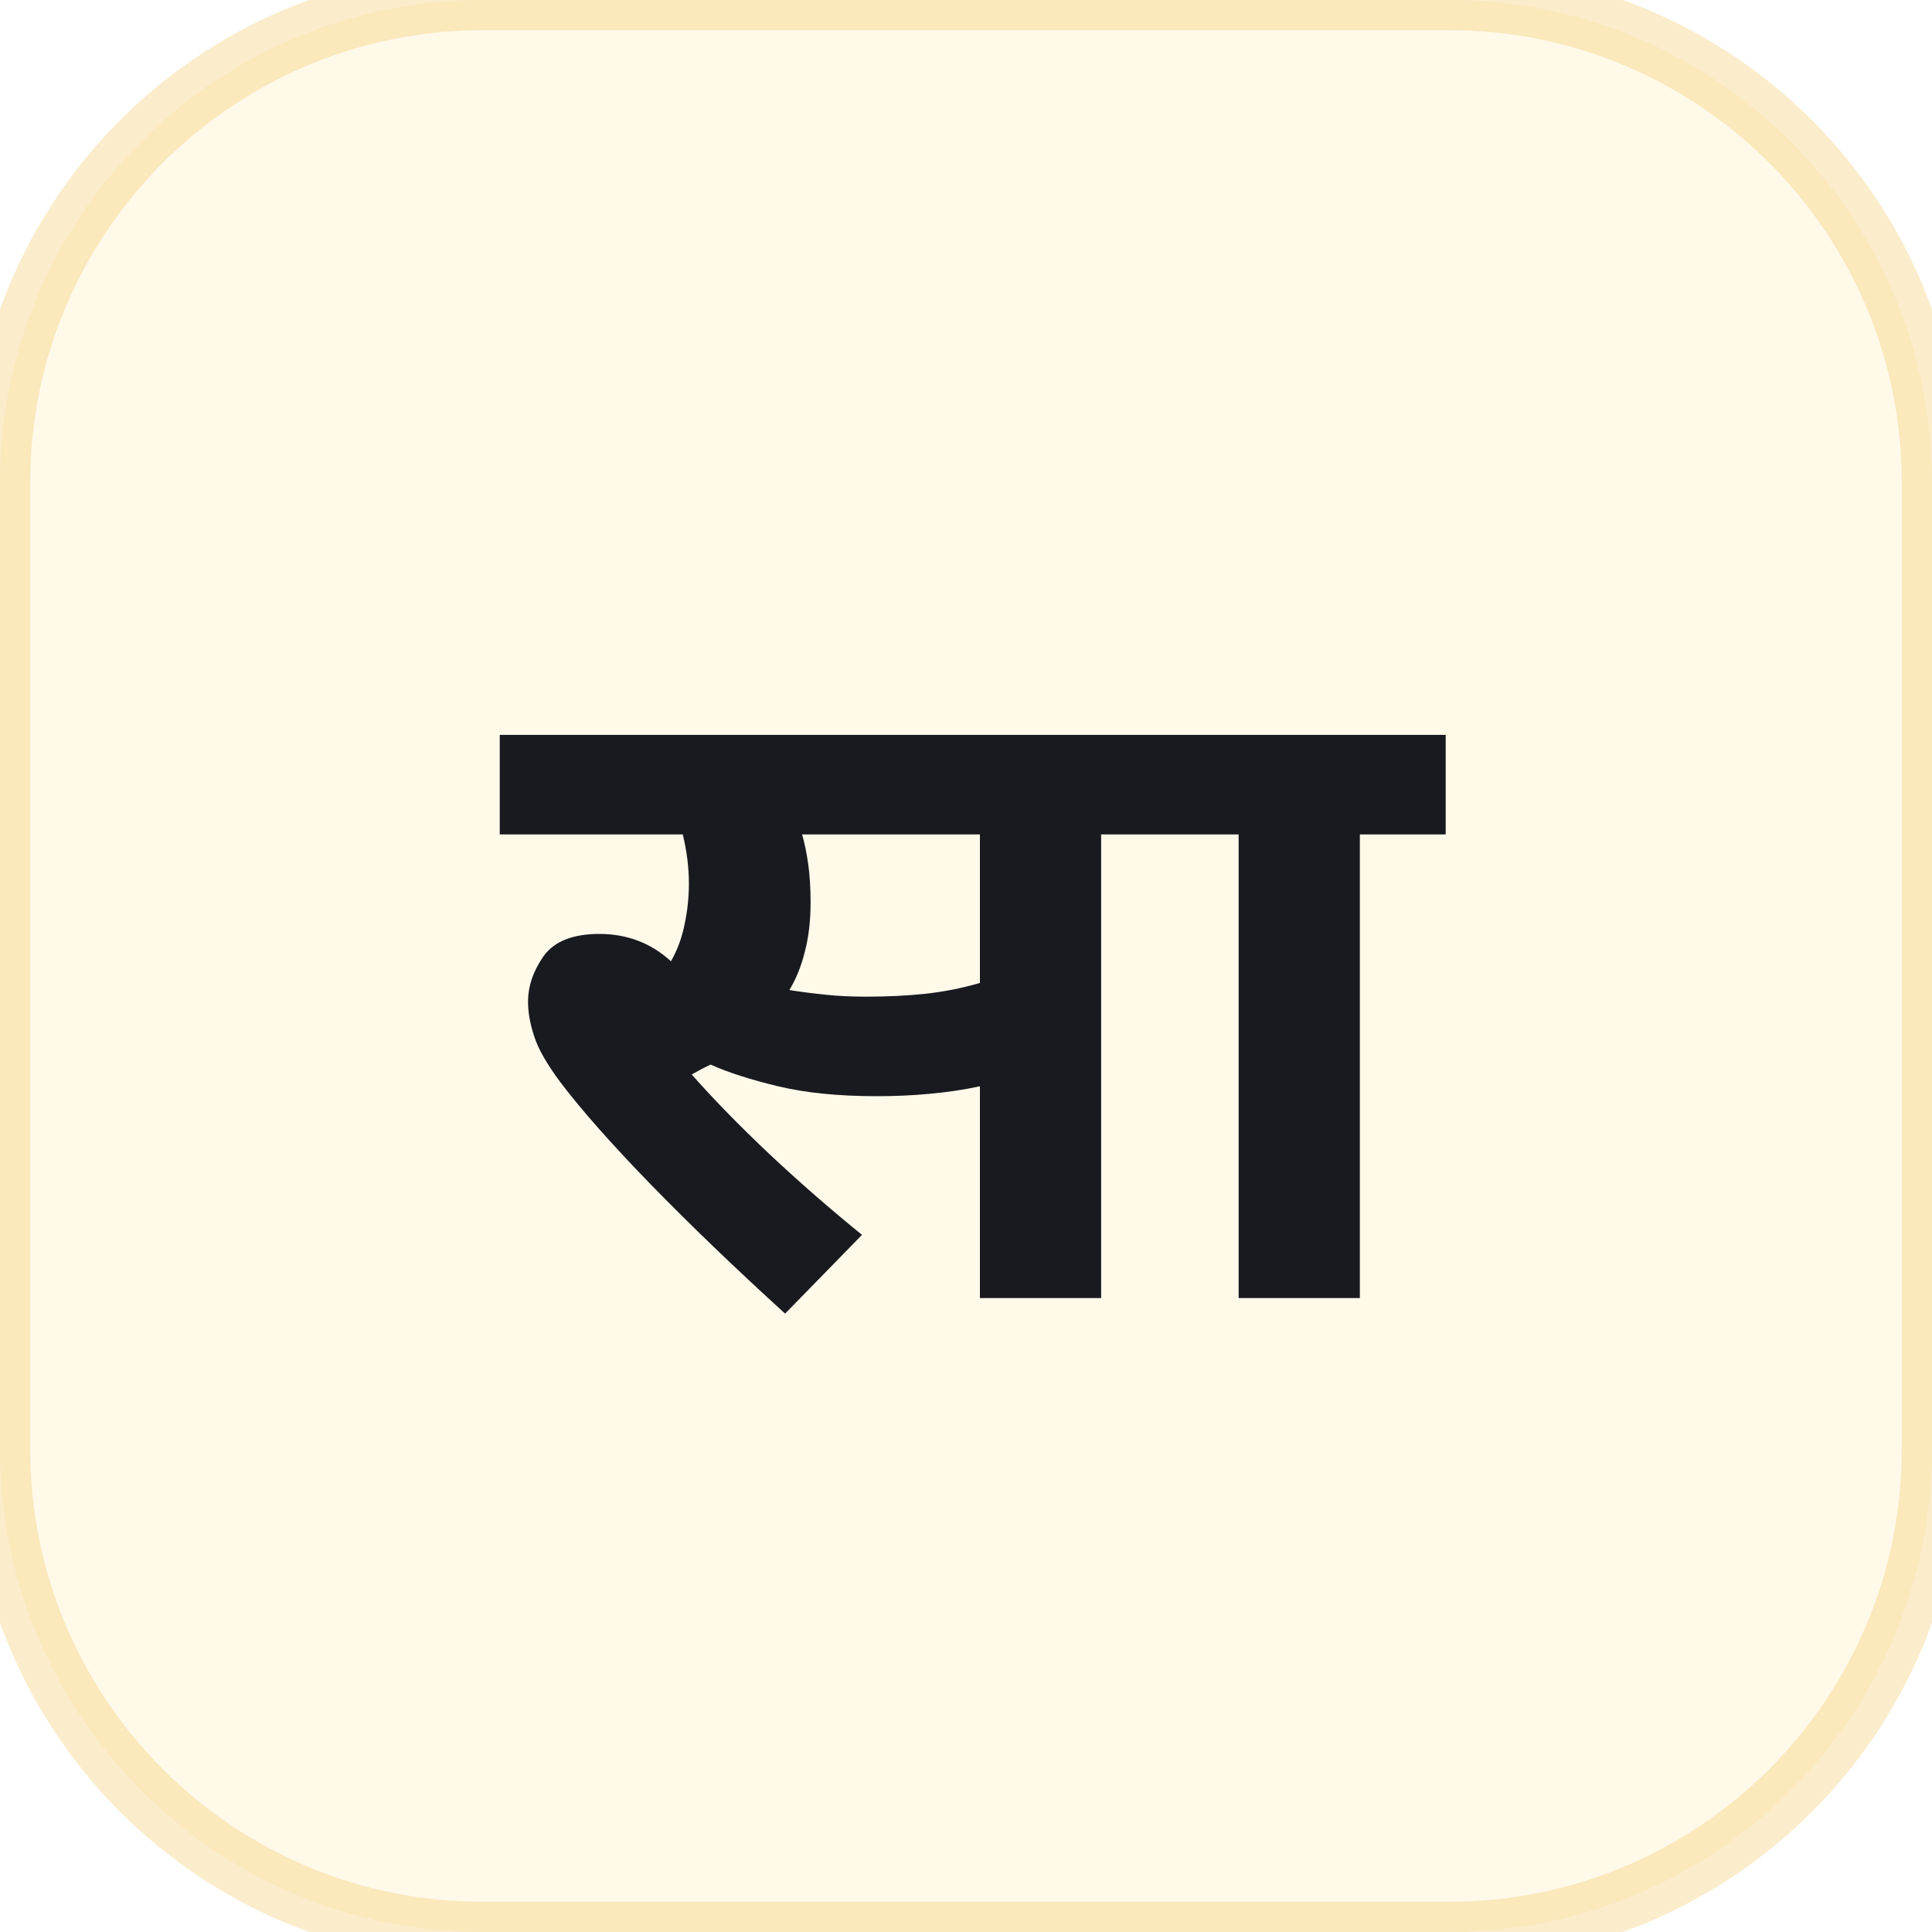
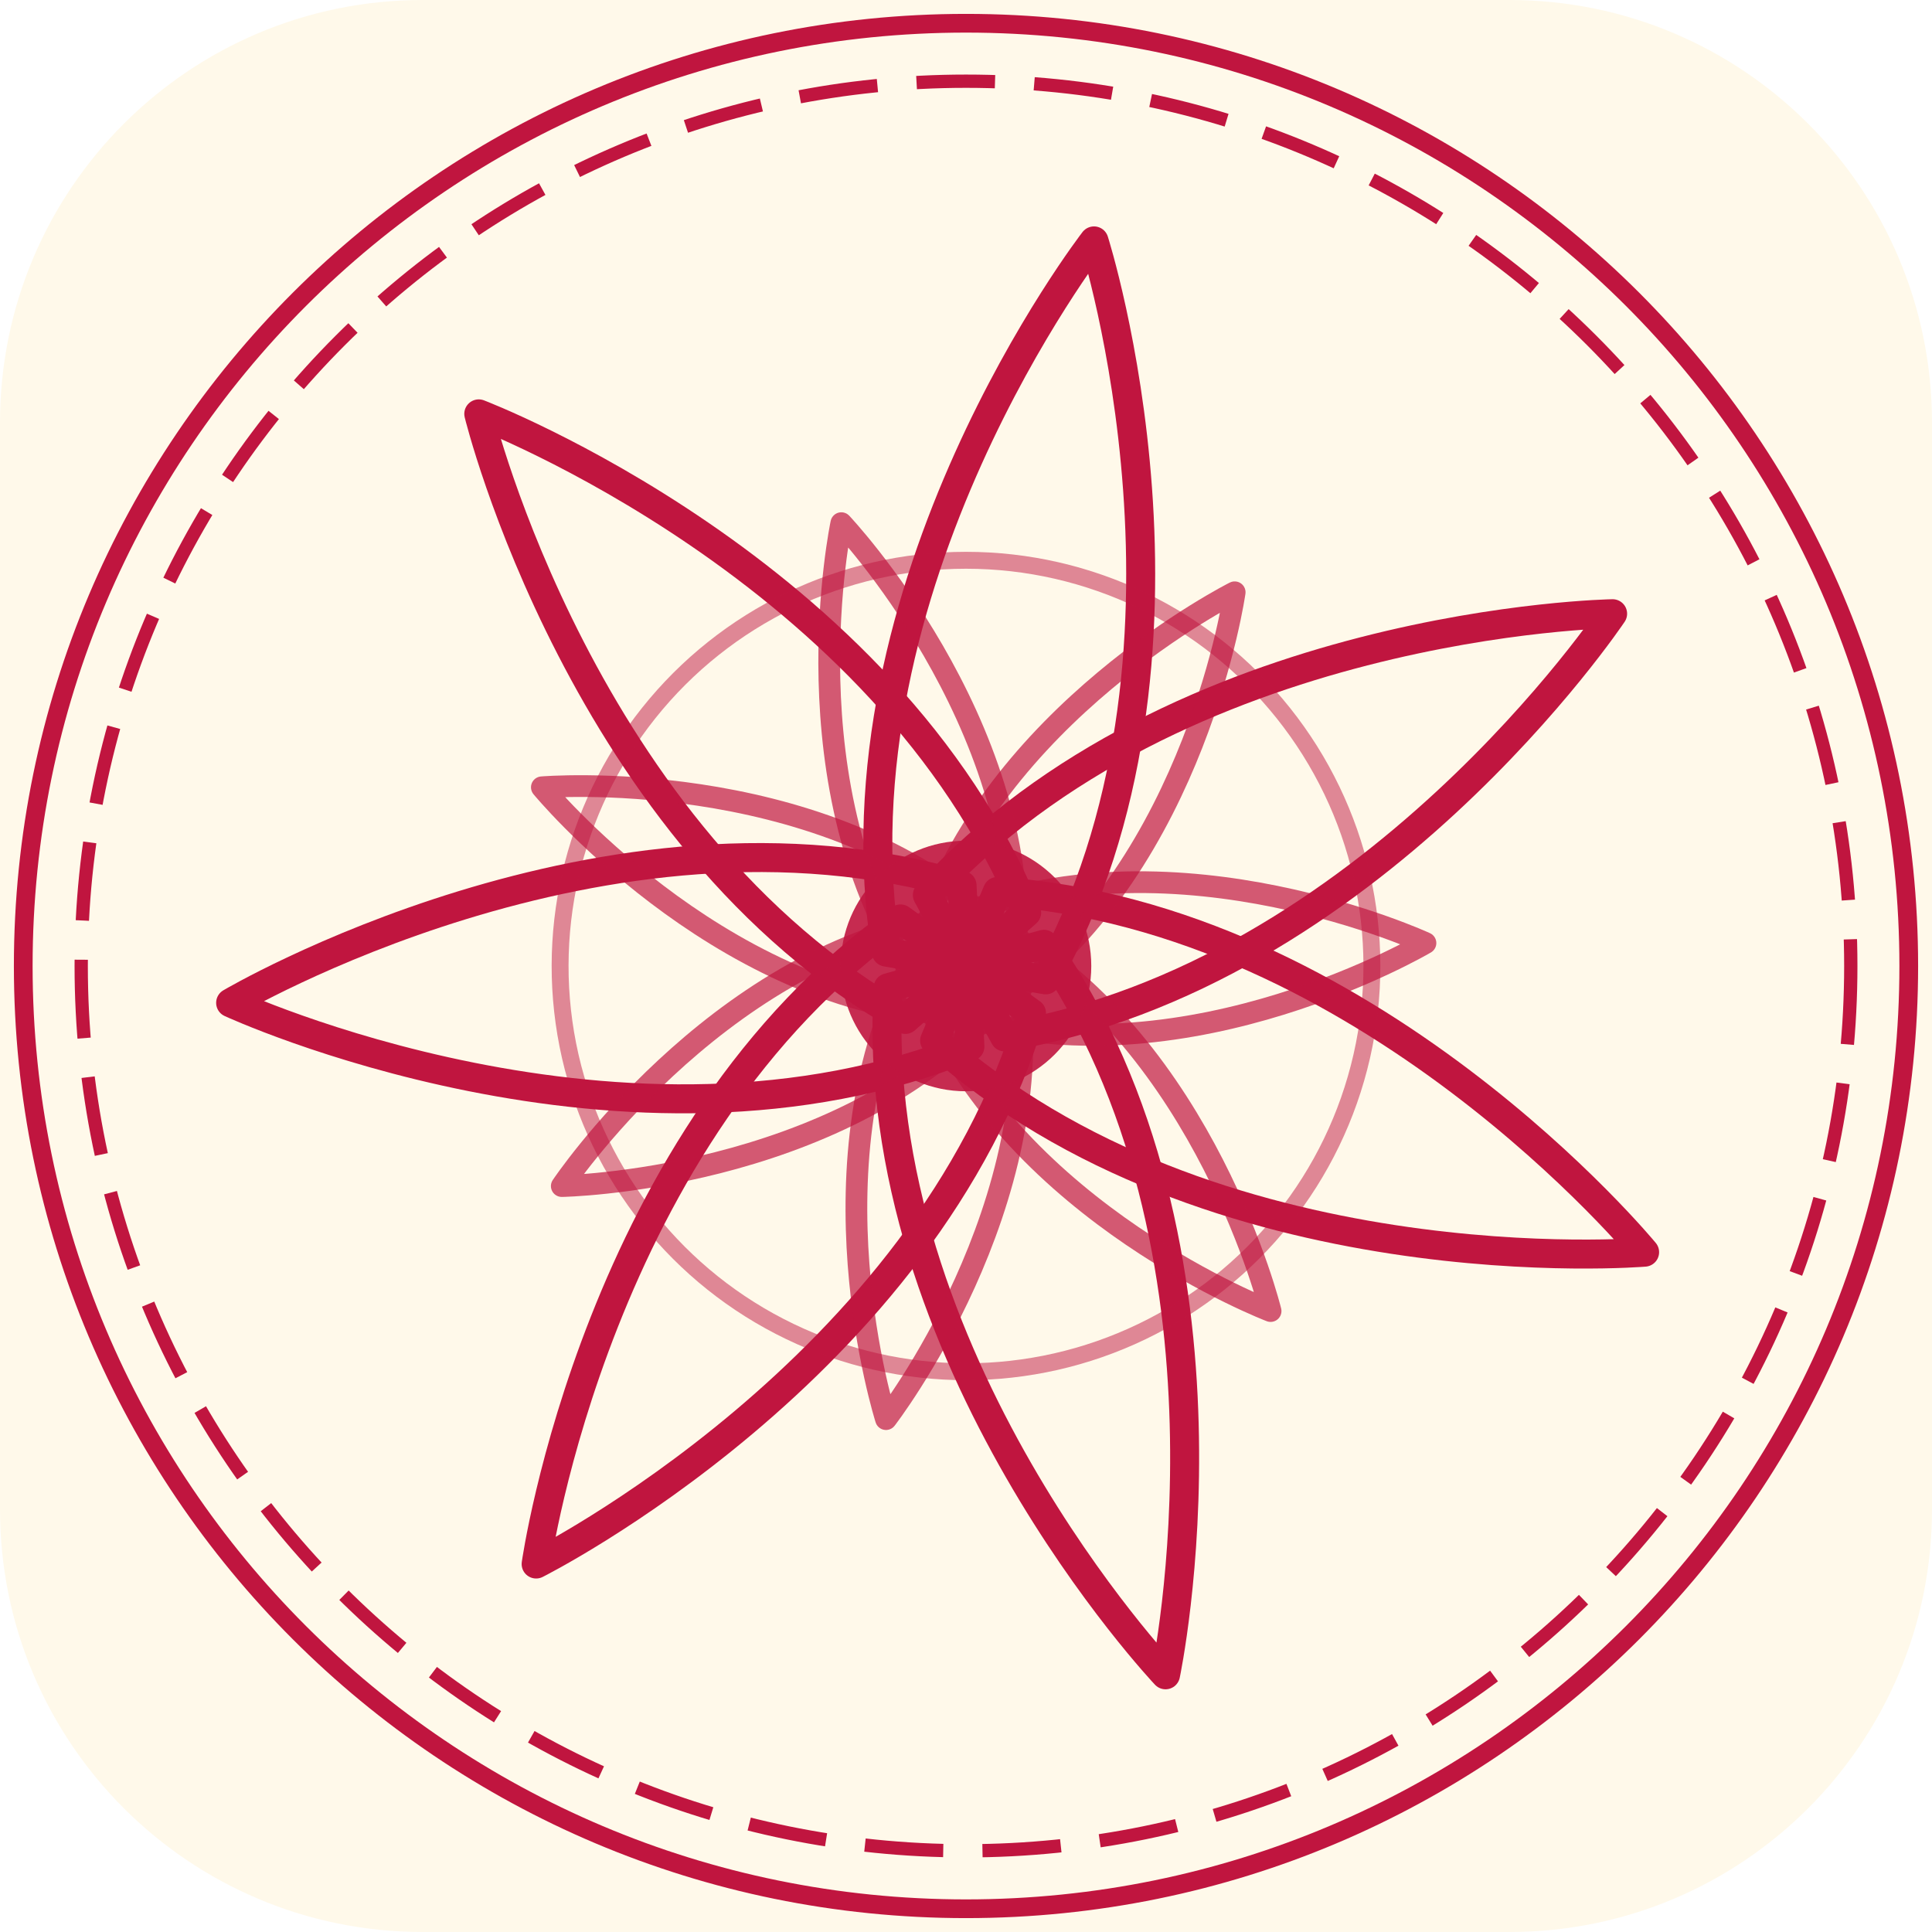
<svg xmlns="http://www.w3.org/2000/svg" viewBox="0 0 64 64" width="64" height="64">
-   <rect width="64" height="64" rx="16" fill="#FFF9EA" />
-   <rect width="64" height="64" rx="16" fill="none" stroke="#F2B63240" stroke-width="2" />
-   <text x="32" y="43" font-family="'Noto Sans Devanagari', 'Noto Devanagari', sans-serif" font-size="30" font-weight="900" fill="#181A20" text-anchor="middle" dominant-baseline="auto" letter-spacing="-0.5">सा</text>
+   <rect width="64" height="64" rx="14" fill="#FFF9EA" />
+   <circle cx="32" cy="32" r="31.23" fill="none" stroke="#C0153F" stroke-width="0.62" />
+   <circle cx="32" cy="32" r="29.31" fill="none" stroke="#C0153F" stroke-width="0.44" stroke-dasharray="2.6 1.3" />
+   <path d="M 29.36 31.54 C 27.41 19.39, 36.24 7.98, 36.24 7.98 C 36.24 7.98, 40.62 21.72, 34.64 32.46 Z" fill="none" stroke="#C0153F" stroke-width="0.96" stroke-linejoin="round" />
+   <path d="M 30.72 29.65 C 39.00 20.55, 53.42 20.33, 53.42 20.33 C 53.42 20.33, 45.41 32.33, 33.28 34.35 Z" fill="none" stroke="#C0153F" stroke-width="0.96" stroke-linejoin="round" />
+   <path d="M 33.04 29.53 C 45.31 30.33, 54.48 41.48, 54.48 41.48 C 54.48 41.48, 40.10 42.69, 30.96 34.47 Z" fill="none" stroke="#C0153F" stroke-width="0.96" stroke-linejoin="round" />
+   <path d="M 34.58 31.28 C 41.60 41.37, 38.61 55.48, 38.61 55.48 C 38.61 55.48, 28.69 45.00, 29.42 32.72 Z" fill="none" stroke="#C0153F" stroke-width="0.96" stroke-linejoin="round" />
+   <path d="M 34.17 33.56 C 30.66 45.35, 17.76 51.81, 17.76 51.81 C 17.76 51.81, 19.77 37.52, 29.83 30.44 Z" fill="none" stroke="#C0153F" stroke-width="0.96" stroke-linejoin="round" />
+   <path d="M 32.13 34.67 C 20.73 39.28, 7.64 33.22, 7.64 33.22 C 7.64 33.22, 20.06 25.88, 31.87 29.33 Z" fill="none" stroke="#C0153F" stroke-width="0.96" stroke-linejoin="round" />
+   <path d="M 29.99 33.77 C 19.28 27.73, 15.86 13.71, 15.86 13.71 C 15.86 13.71, 29.34 18.85, 34.01 30.23 Z" fill="none" stroke="#C0153F" stroke-width="0.96" stroke-linejoin="round" />
+   <path d="M 30.59 30.98 C 32.83 23.66, 40.90 19.62, 40.90 19.62 C 40.90 19.62, 39.64 28.55, 33.41 33.02 Z" fill="none" stroke="#C0153F" stroke-width="0.72" stroke-linejoin="round" opacity="0.7" />
+   <path d="M 31.91 30.26 C 39.04 27.45, 47.22 31.24, 47.22 31.24 C 47.22 31.24, 39.46 35.82, 32.09 33.74 Z" fill="none" stroke="#C0153F" stroke-width="0.72" stroke-linejoin="round" opacity="0.7" />
+   <path d="M 33.30 30.85 C 39.95 34.67, 42.09 43.43, 42.09 43.43 C 42.09 43.43, 33.66 40.22, 30.70 33.15 Z" fill="none" stroke="#C0153F" stroke-width="0.72" stroke-linejoin="round" opacity="0.7" />
+   <path d="M 33.71 32.30 C 34.87 39.88, 29.35 47.01, 29.35 47.01 C 29.35 47.01, 26.61 38.42, 30.29 31.70 Z" fill="none" stroke="#C0153F" stroke-width="0.72" stroke-linejoin="round" opacity="0.7" />
+   <path d="M 32.83 33.53 C 27.63 39.15, 18.61 39.29, 18.61 39.29 C 18.61 39.29, 23.62 31.79, 31.17 30.47 Z" fill="none" stroke="#C0153F" stroke-width="0.72" stroke-linejoin="round" opacity="0.7" />
+   <path d="M 31.32 33.60 C 23.68 33.04, 17.95 26.08, 17.95 26.08 C 17.95 26.08, 26.94 25.32, 32.68 30.40 Z" fill="none" stroke="#C0153F" stroke-width="0.72" stroke-linejoin="round" opacity="0.7" />
+   <path d="M 30.33 32.47 C 26.00 26.15, 27.87 17.33, 27.87 17.33 C 27.87 17.33, 34.07 23.88, 33.67 31.53 Z" fill="none" stroke="#C0153F" stroke-width="0.72" stroke-linejoin="round" opacity="0.7" />
+   <path d="M 32.00 18.56 A 13.44 13.44 0 0 1 42.51 23.62 M 42.51 23.62 A 13.44 13.44 0 0 1 45.11 34.99 M 45.11 34.99 A 13.44 13.44 0 0 1 37.83 44.11 M 37.83 44.11 A 13.44 13.44 0 0 1 26.17 44.11 M 26.17 44.11 A 13.44 13.44 0 0 1 18.89 34.99 M 18.89 34.99 A 13.44 13.44 0 0 1 21.49 23.62 M 21.49 23.62 A 13.44 13.44 0 0 1 32.00 18.56" fill="none" stroke="#C0153F" stroke-width="0.56" opacity="0.5" />
+   <circle cx="32" cy="32" r="4.15" fill="#C0153F" opacity="0.9" />
+   <circle cx="32" cy="32" r="1.87" fill="none" stroke="#C0153F" stroke-width="0.37" />
</svg>
